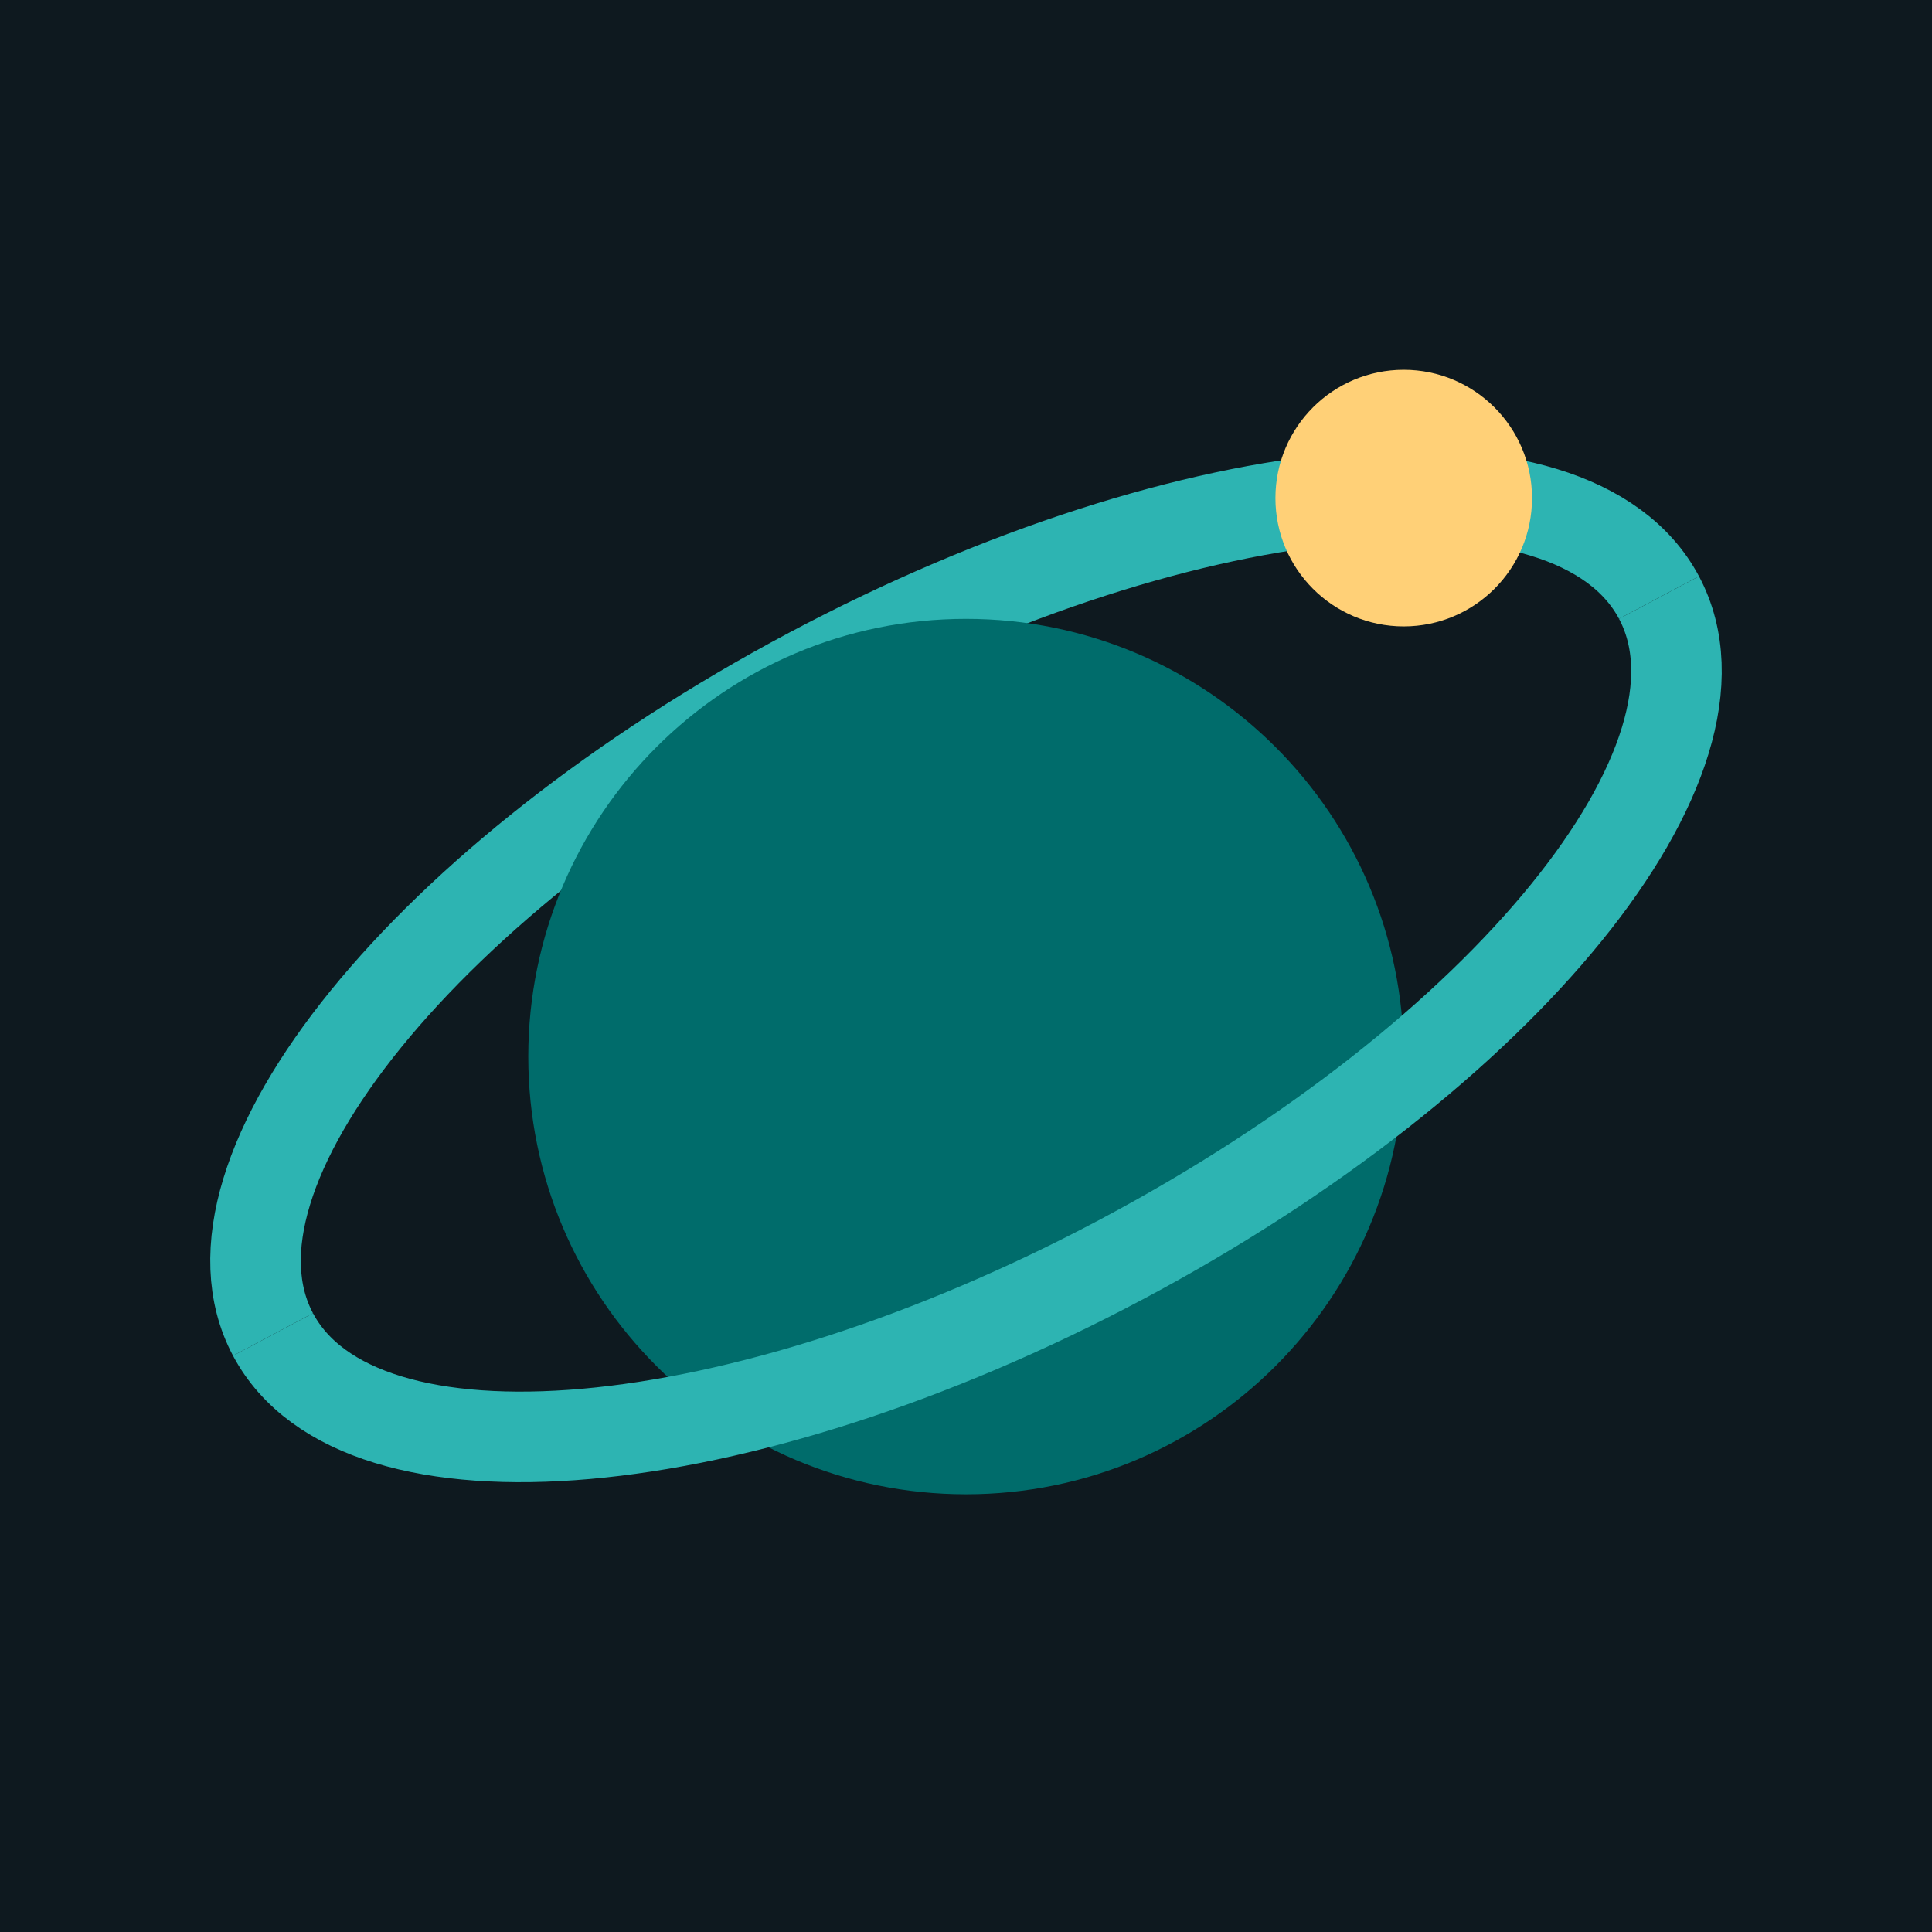
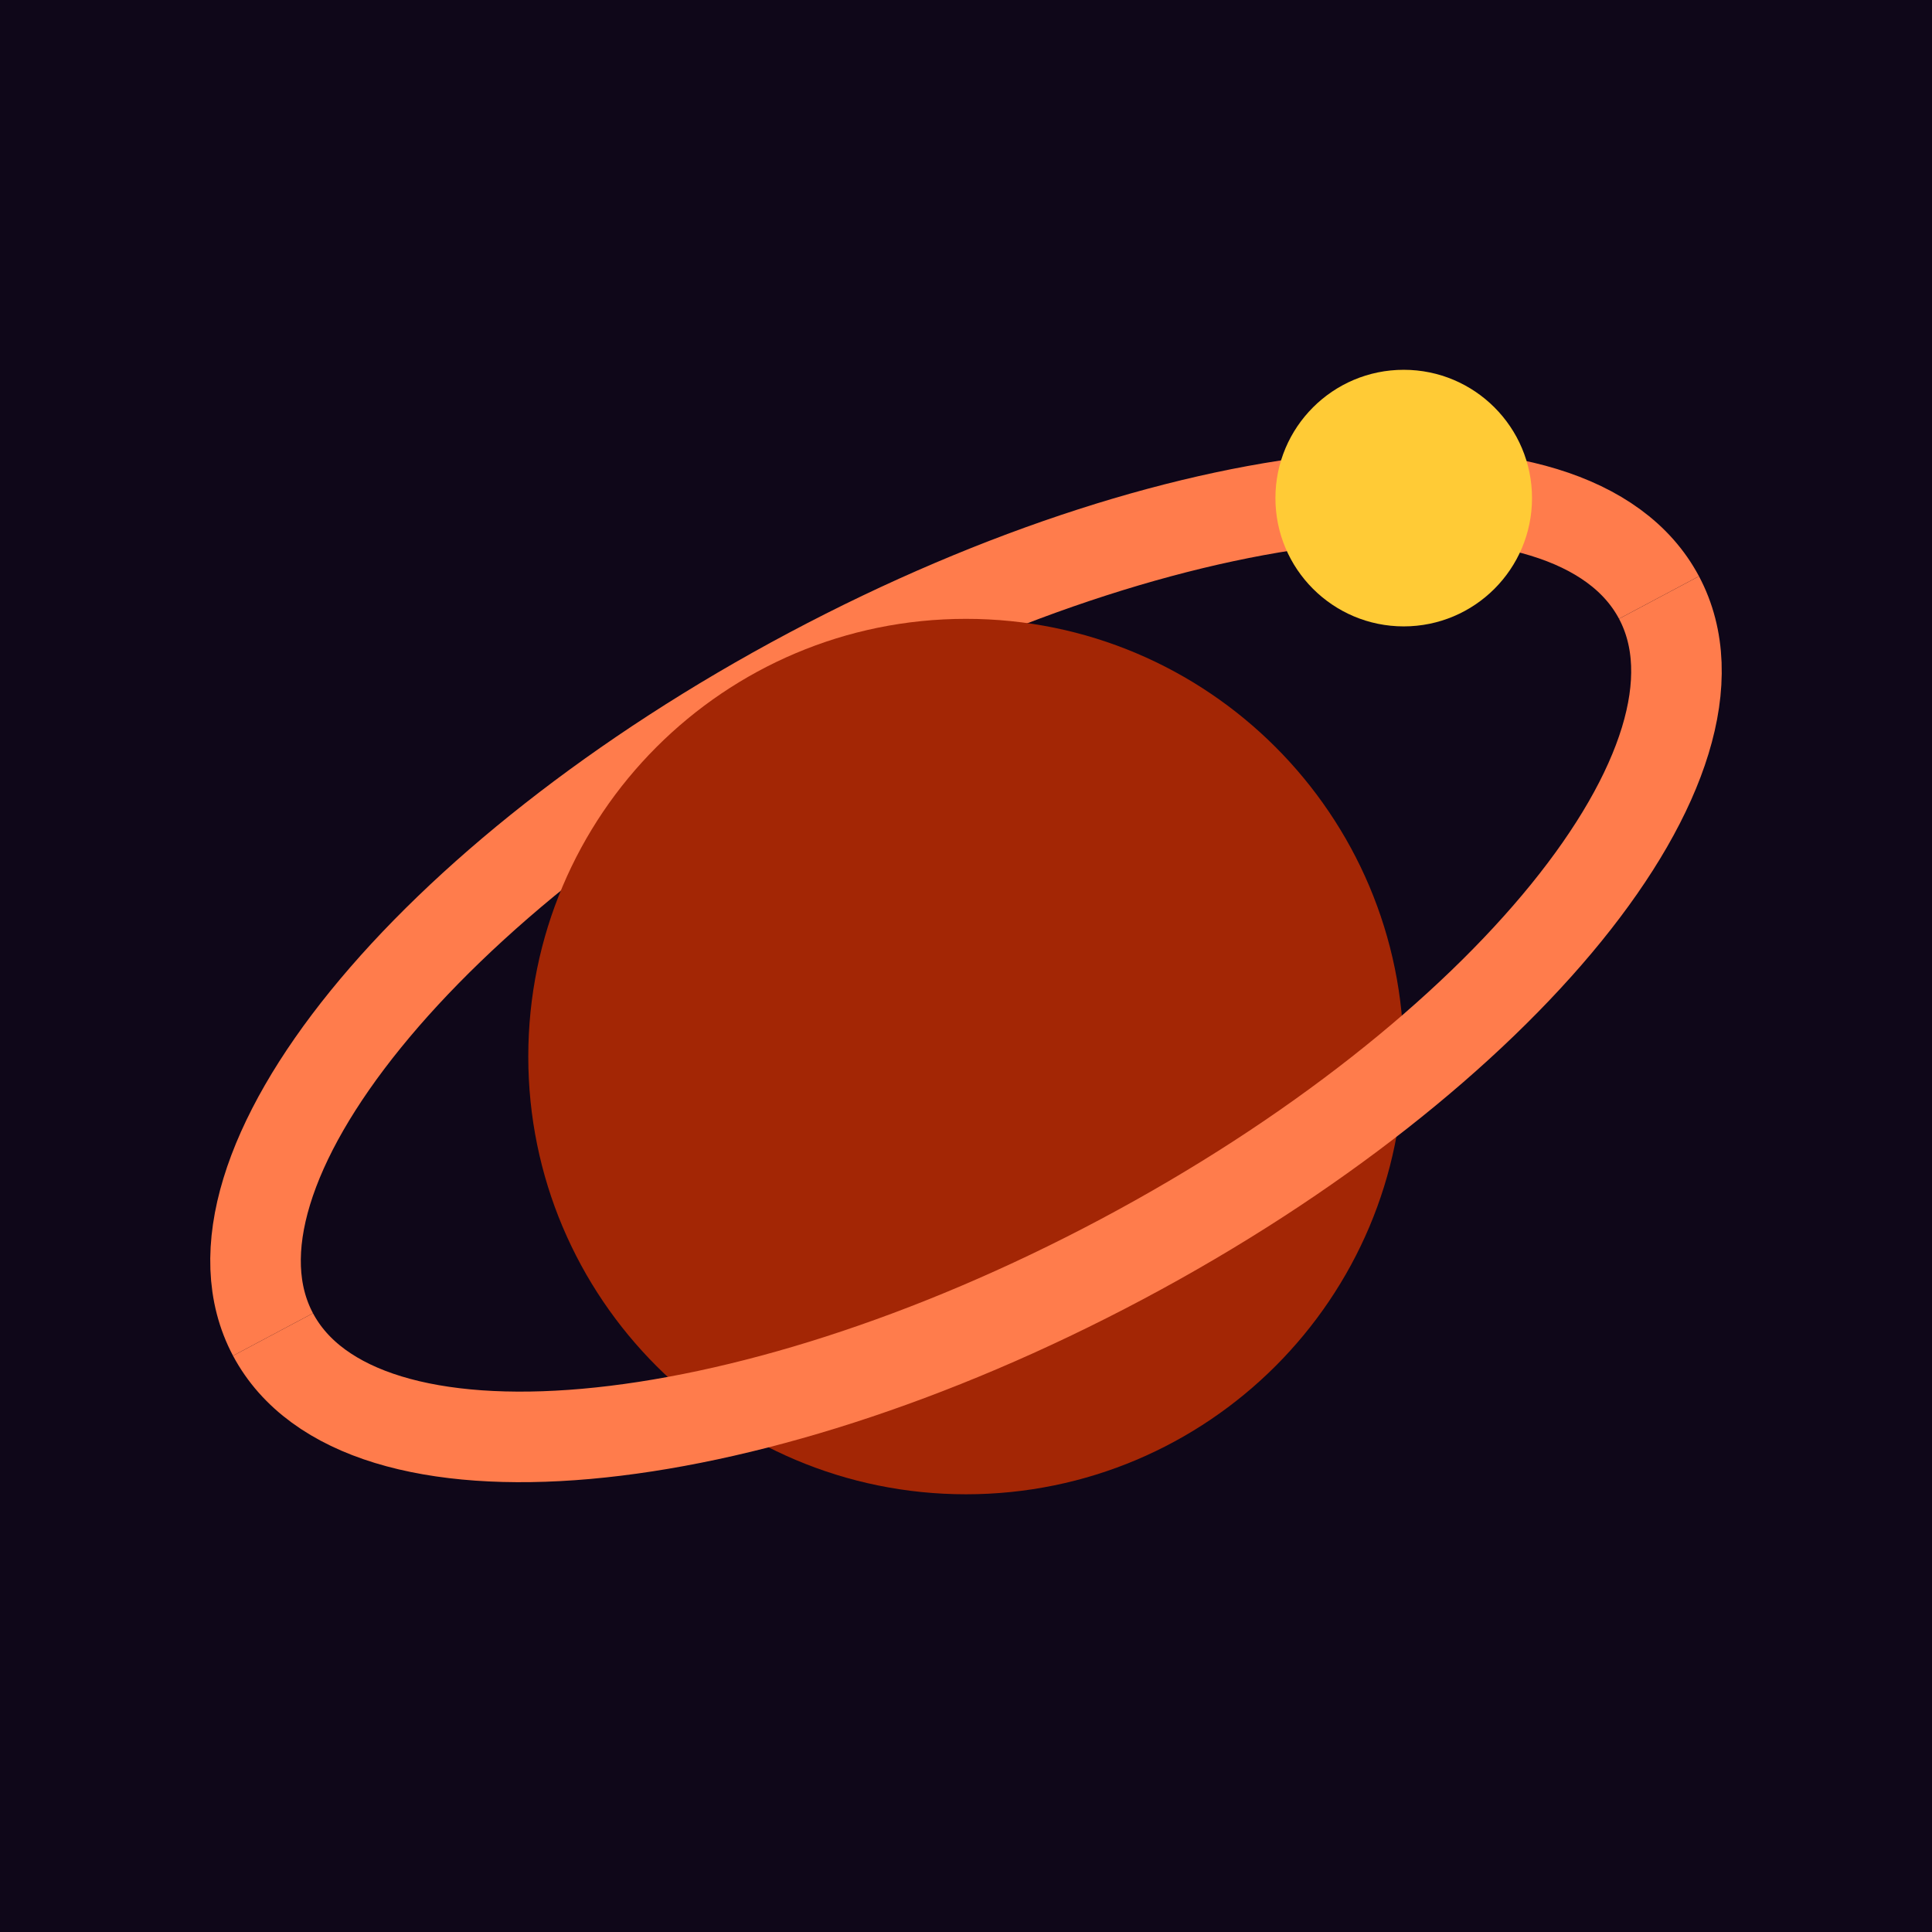
<svg xmlns="http://www.w3.org/2000/svg" viewBox="0 0 128 128" width="128" height="128" role="img" aria-label="Satellite">
-   <rect width="128" height="128" fill="#0E191F" />
-   <g transform="rotate(-28 64 64)">
-     <path d="M12 64 A 52 22 0 0 1 116 64" fill="none" stroke="#2DB4B2" stroke-width="6" />
+   <rect width="128" height="128" fill="#0F0719" />
+   <g>
+     <g transform="rotate(-28 64 64)">
+       <path d="M12 64 A 52 22 0 0 1 116 64" fill="none" stroke="#FF7C4C" stroke-width="6" />
+     </g>
+     <circle cx="64" cy="70" r="29" fill="#A32605" />
+     <g transform="rotate(-28 64 64)">
+       <path d="M116 64 A 52 22 0 0 1 12 64" fill="none" stroke="#FF7C4C" stroke-width="6" />
+     </g>
+     <circle cx="93" cy="33" r="8.5" fill="#FFCB36" />
  </g>
-   <circle cx="64" cy="70" r="29" fill="#006C6B" />
-   <g transform="rotate(-28 64 64)">
-     <path d="M116 64 A 52 22 0 0 1 12 64" fill="none" stroke="#2DB4B2" stroke-width="6" />
-   </g>
-   <circle cx="93" cy="33" r="8.5" fill="#FFD077" />
</svg>
